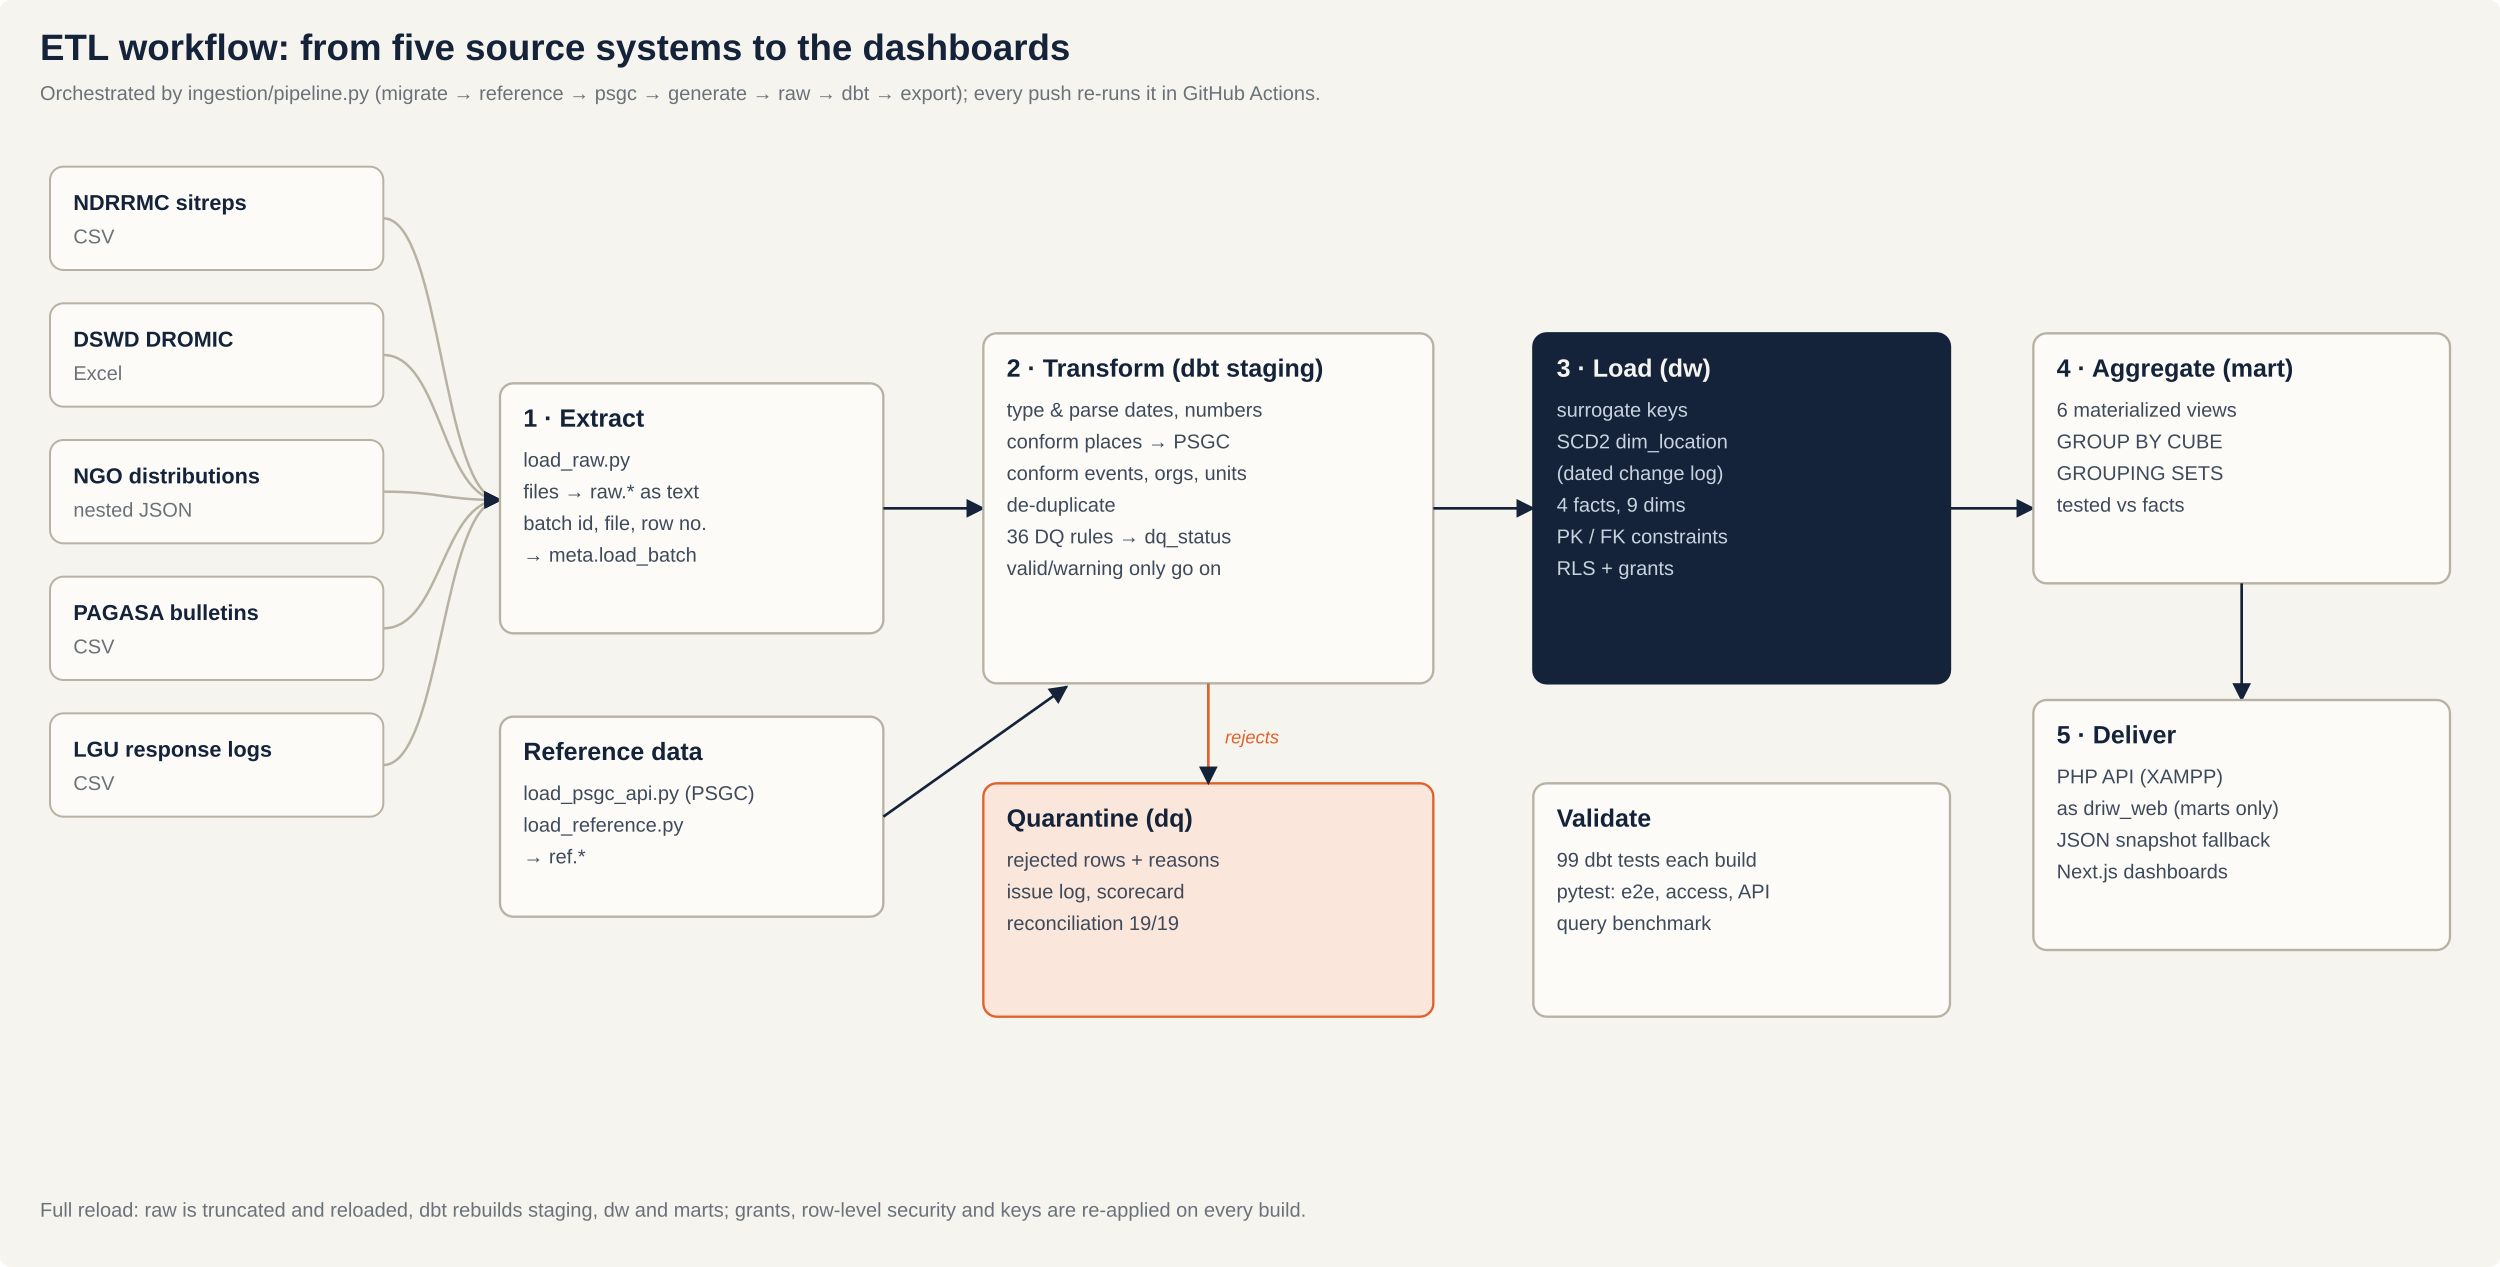
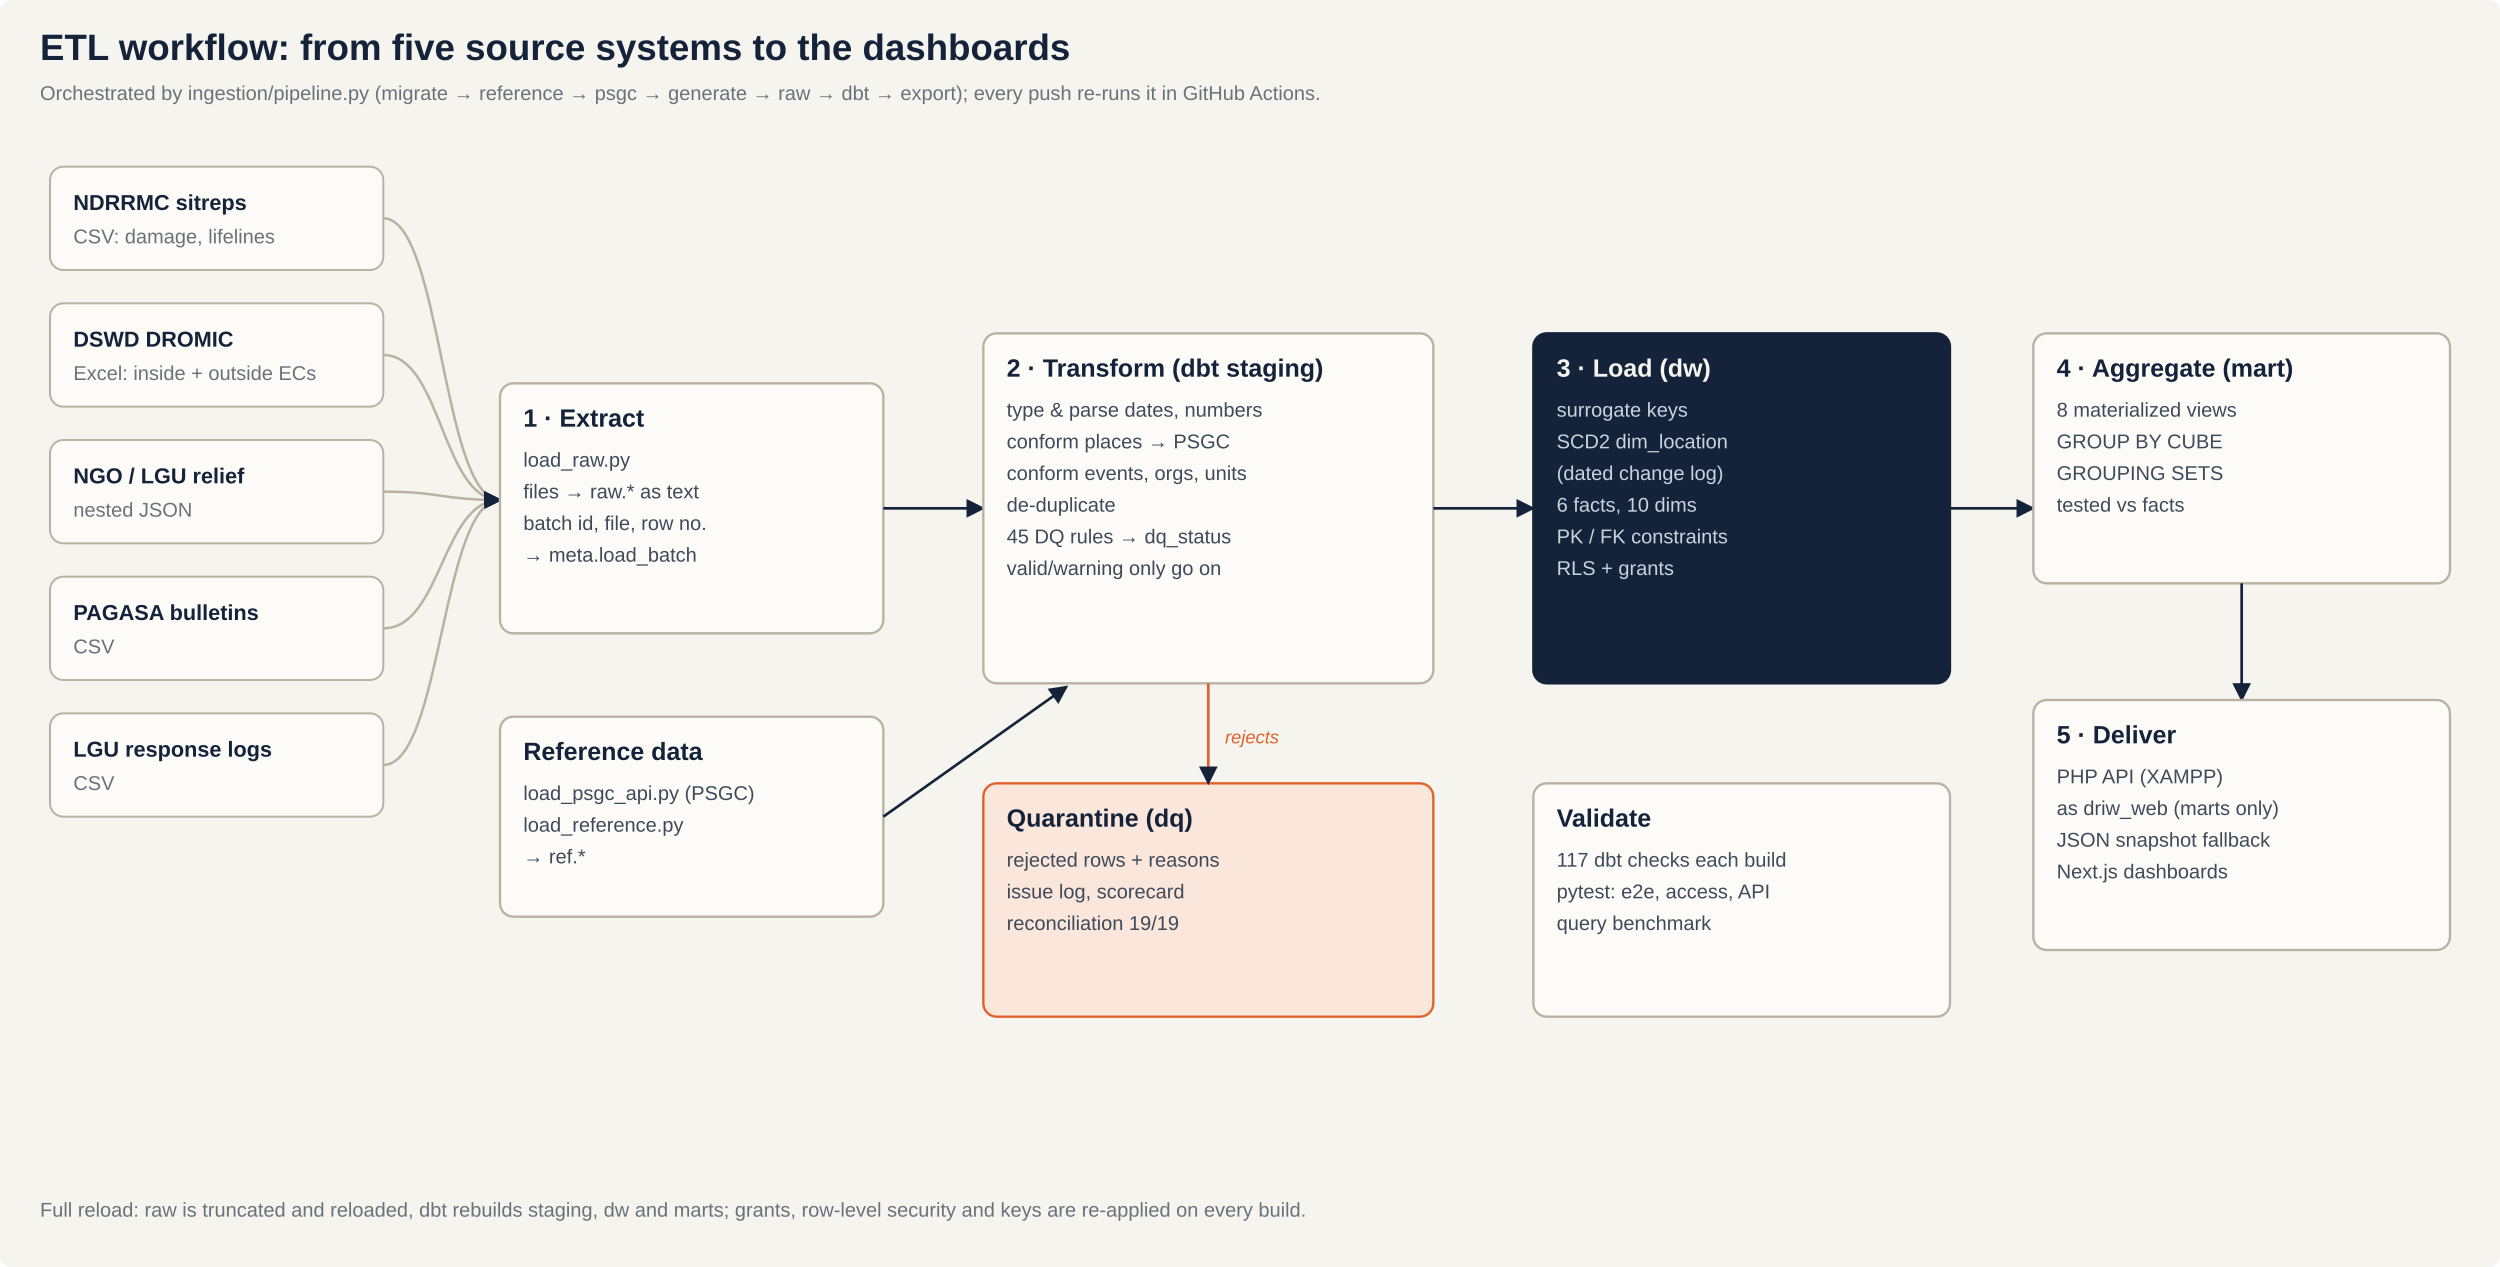
<svg xmlns="http://www.w3.org/2000/svg" width="1500" height="760" viewBox="0 0 1500 760">
  <defs>
    <marker id="arrow" viewBox="0 0 10 10" refX="9" refY="5" markerWidth="7" markerHeight="7" orient="auto-start-reverse">
      <path d="M0,0 L10,5 L0,10 z" fill="#14233A" />
    </marker>
  </defs>
  <rect x="0" y="0" width="1500" height="760" rx="8" fill="#F6F4EF" stroke="#F6F4EF" stroke-width="1.2" />
  <text x="24" y="36" font-family="Arial, Helvetica, sans-serif" font-size="22" fill="#14233A" text-anchor="start" font-weight="700">ETL workflow: from five source systems to the dashboards</text>
  <text x="24" y="60" font-family="Arial, Helvetica, sans-serif" font-size="12" fill="#6A7179" text-anchor="start">Orchestrated by ingestion/pipeline.py (migrate → reference → psgc → generate → raw → dbt → export); every push re-runs it in GitHub Actions.</text>
  <rect x="30" y="100" width="200" height="62" rx="8" fill="#FCFBF8" stroke="#B8B2A3" stroke-width="1.2" />
  <text x="44" y="126" font-family="Arial, Helvetica, sans-serif" font-size="13" fill="#14233A" text-anchor="start" font-weight="700">NDRRMC sitreps</text>
-   <text x="44" y="146" font-family="Arial, Helvetica, sans-serif" font-size="12" fill="#6A7179" text-anchor="start">CSV</text>
+   <text x="44" y="146" font-family="Arial, Helvetica, sans-serif" font-size="12" fill="#6A7179" text-anchor="start">CSV: damage, lifelines</text>
  <path d="M230,131 C265.0,131 265.0,300 300,300" fill="none" stroke="#B8B2A3" stroke-width="1.5" marker-end="url(#arrow)" />
  <rect x="30" y="182" width="200" height="62" rx="8" fill="#FCFBF8" stroke="#B8B2A3" stroke-width="1.2" />
  <text x="44" y="208" font-family="Arial, Helvetica, sans-serif" font-size="13" fill="#14233A" text-anchor="start" font-weight="700">DSWD DROMIC</text>
-   <text x="44" y="228" font-family="Arial, Helvetica, sans-serif" font-size="12" fill="#6A7179" text-anchor="start">Excel</text>
+   <text x="44" y="228" font-family="Arial, Helvetica, sans-serif" font-size="12" fill="#6A7179" text-anchor="start">Excel: inside + outside ECs</text>
  <path d="M230,213 C265.0,213 265.0,300 300,300" fill="none" stroke="#B8B2A3" stroke-width="1.5" marker-end="url(#arrow)" />
  <rect x="30" y="264" width="200" height="62" rx="8" fill="#FCFBF8" stroke="#B8B2A3" stroke-width="1.2" />
-   <text x="44" y="290" font-family="Arial, Helvetica, sans-serif" font-size="13" fill="#14233A" text-anchor="start" font-weight="700">NGO distributions</text>
+   <text x="44" y="290" font-family="Arial, Helvetica, sans-serif" font-size="13" fill="#14233A" text-anchor="start" font-weight="700">NGO / LGU relief</text>
  <text x="44" y="310" font-family="Arial, Helvetica, sans-serif" font-size="12" fill="#6A7179" text-anchor="start">nested JSON</text>
  <path d="M230,295 C265.0,295 265.0,300 300,300" fill="none" stroke="#B8B2A3" stroke-width="1.5" marker-end="url(#arrow)" />
  <rect x="30" y="346" width="200" height="62" rx="8" fill="#FCFBF8" stroke="#B8B2A3" stroke-width="1.2" />
  <text x="44" y="372" font-family="Arial, Helvetica, sans-serif" font-size="13" fill="#14233A" text-anchor="start" font-weight="700">PAGASA bulletins</text>
  <text x="44" y="392" font-family="Arial, Helvetica, sans-serif" font-size="12" fill="#6A7179" text-anchor="start">CSV</text>
  <path d="M230,377 C265.0,377 265.0,300 300,300" fill="none" stroke="#B8B2A3" stroke-width="1.5" marker-end="url(#arrow)" />
  <rect x="30" y="428" width="200" height="62" rx="8" fill="#FCFBF8" stroke="#B8B2A3" stroke-width="1.2" />
  <text x="44" y="454" font-family="Arial, Helvetica, sans-serif" font-size="13" fill="#14233A" text-anchor="start" font-weight="700">LGU response logs</text>
  <text x="44" y="474" font-family="Arial, Helvetica, sans-serif" font-size="12" fill="#6A7179" text-anchor="start">CSV</text>
  <path d="M230,459 C265.0,459 265.0,300 300,300" fill="none" stroke="#B8B2A3" stroke-width="1.5" marker-end="url(#arrow)" />
  <rect x="300" y="230" width="230" height="150" rx="8" fill="#FCFBF8" stroke="#B8B2A3" stroke-width="1.4" />
  <text x="314" y="256" font-family="Arial, Helvetica, sans-serif" font-size="15" fill="#14233A" text-anchor="start" font-weight="700">1 · Extract</text>
  <text x="314" y="280" font-family="Arial, Helvetica, sans-serif" font-size="12" fill="#3E4A5A" text-anchor="start">load_raw.py</text>
  <text x="314" y="299" font-family="Arial, Helvetica, sans-serif" font-size="12" fill="#3E4A5A" text-anchor="start">files → raw.* as text</text>
  <text x="314" y="318" font-family="Arial, Helvetica, sans-serif" font-size="12" fill="#3E4A5A" text-anchor="start">batch id, file, row no.</text>
  <text x="314" y="337" font-family="Arial, Helvetica, sans-serif" font-size="12" fill="#3E4A5A" text-anchor="start">→ meta.load_batch</text>
  <rect x="300" y="430" width="230" height="120" rx="8" fill="#FCFBF8" stroke="#B8B2A3" stroke-width="1.4" />
  <text x="314" y="456" font-family="Arial, Helvetica, sans-serif" font-size="15" fill="#14233A" text-anchor="start" font-weight="700">Reference data</text>
  <text x="314" y="480" font-family="Arial, Helvetica, sans-serif" font-size="12" fill="#3E4A5A" text-anchor="start">load_psgc_api.py (PSGC)</text>
  <text x="314" y="499" font-family="Arial, Helvetica, sans-serif" font-size="12" fill="#3E4A5A" text-anchor="start">load_reference.py</text>
  <text x="314" y="518" font-family="Arial, Helvetica, sans-serif" font-size="12" fill="#3E4A5A" text-anchor="start">→ ref.*</text>
  <line x1="530" y1="305" x2="590" y2="305" stroke="#14233A" stroke-width="1.6" marker-end="url(#arrow)" />
  <line x1="530" y1="490" x2="640" y2="412" stroke="#14233A" stroke-width="1.6" marker-end="url(#arrow)" />
  <rect x="590" y="200" width="270" height="210" rx="8" fill="#FCFBF8" stroke="#B8B2A3" stroke-width="1.4" />
  <text x="604" y="226" font-family="Arial, Helvetica, sans-serif" font-size="15" fill="#14233A" text-anchor="start" font-weight="700">2 · Transform (dbt staging)</text>
  <text x="604" y="250" font-family="Arial, Helvetica, sans-serif" font-size="12" fill="#3E4A5A" text-anchor="start">type &amp; parse dates, numbers</text>
  <text x="604" y="269" font-family="Arial, Helvetica, sans-serif" font-size="12" fill="#3E4A5A" text-anchor="start">conform places → PSGC</text>
  <text x="604" y="288" font-family="Arial, Helvetica, sans-serif" font-size="12" fill="#3E4A5A" text-anchor="start">conform events, orgs, units</text>
  <text x="604" y="307" font-family="Arial, Helvetica, sans-serif" font-size="12" fill="#3E4A5A" text-anchor="start">de-duplicate</text>
-   <text x="604" y="326" font-family="Arial, Helvetica, sans-serif" font-size="12" fill="#3E4A5A" text-anchor="start">36 DQ rules → dq_status</text>
+   <text x="604" y="326" font-family="Arial, Helvetica, sans-serif" font-size="12" fill="#3E4A5A" text-anchor="start">45 DQ rules → dq_status</text>
  <text x="604" y="345" font-family="Arial, Helvetica, sans-serif" font-size="12" fill="#3E4A5A" text-anchor="start">valid/warning only go on</text>
  <rect x="590" y="470" width="270" height="140" rx="8" fill="#FBE6DC" stroke="#E0612A" stroke-width="1.4" />
  <text x="604" y="496" font-family="Arial, Helvetica, sans-serif" font-size="15" fill="#14233A" text-anchor="start" font-weight="700">Quarantine (dq)</text>
  <text x="604" y="520" font-family="Arial, Helvetica, sans-serif" font-size="12" fill="#3E4A5A" text-anchor="start">rejected rows + reasons</text>
  <text x="604" y="539" font-family="Arial, Helvetica, sans-serif" font-size="12" fill="#3E4A5A" text-anchor="start">issue log, scorecard</text>
  <text x="604" y="558" font-family="Arial, Helvetica, sans-serif" font-size="12" fill="#3E4A5A" text-anchor="start">reconciliation 19/19</text>
  <line x1="725" y1="410" x2="725" y2="470" stroke="#E0612A" stroke-width="1.6" marker-end="url(#arrow)" />
  <text x="735" y="446" font-family="Arial, Helvetica, sans-serif" font-size="11" fill="#E0612A" text-anchor="start" font-style="italic">rejects</text>
  <line x1="860" y1="305" x2="920" y2="305" stroke="#14233A" stroke-width="1.6" marker-end="url(#arrow)" />
  <rect x="920" y="200" width="250" height="210" rx="8" fill="#14233A" stroke="#14233A" stroke-width="1.4" />
  <text x="934" y="226" font-family="Arial, Helvetica, sans-serif" font-size="15" fill="#F6F4EF" text-anchor="start" font-weight="700">3 · Load (dw)</text>
  <text x="934" y="250" font-family="Arial, Helvetica, sans-serif" font-size="12" fill="#C9D3DE" text-anchor="start">surrogate keys</text>
  <text x="934" y="269" font-family="Arial, Helvetica, sans-serif" font-size="12" fill="#C9D3DE" text-anchor="start">SCD2 dim_location</text>
  <text x="934" y="288" font-family="Arial, Helvetica, sans-serif" font-size="12" fill="#C9D3DE" text-anchor="start">(dated change log)</text>
-   <text x="934" y="307" font-family="Arial, Helvetica, sans-serif" font-size="12" fill="#C9D3DE" text-anchor="start">4 facts, 9 dims</text>
+   <text x="934" y="307" font-family="Arial, Helvetica, sans-serif" font-size="12" fill="#C9D3DE" text-anchor="start">6 facts, 10 dims</text>
  <text x="934" y="326" font-family="Arial, Helvetica, sans-serif" font-size="12" fill="#C9D3DE" text-anchor="start">PK / FK constraints</text>
  <text x="934" y="345" font-family="Arial, Helvetica, sans-serif" font-size="12" fill="#C9D3DE" text-anchor="start">RLS + grants</text>
  <line x1="1170" y1="305" x2="1220" y2="305" stroke="#14233A" stroke-width="1.6" marker-end="url(#arrow)" />
  <rect x="1220" y="200" width="250" height="150" rx="8" fill="#FCFBF8" stroke="#B8B2A3" stroke-width="1.4" />
  <text x="1234" y="226" font-family="Arial, Helvetica, sans-serif" font-size="15" fill="#14233A" text-anchor="start" font-weight="700">4 · Aggregate (mart)</text>
-   <text x="1234" y="250" font-family="Arial, Helvetica, sans-serif" font-size="12" fill="#3E4A5A" text-anchor="start">6 materialized views</text>
+   <text x="1234" y="250" font-family="Arial, Helvetica, sans-serif" font-size="12" fill="#3E4A5A" text-anchor="start">8 materialized views</text>
  <text x="1234" y="269" font-family="Arial, Helvetica, sans-serif" font-size="12" fill="#3E4A5A" text-anchor="start">GROUP BY CUBE</text>
  <text x="1234" y="288" font-family="Arial, Helvetica, sans-serif" font-size="12" fill="#3E4A5A" text-anchor="start">GROUPING SETS</text>
  <text x="1234" y="307" font-family="Arial, Helvetica, sans-serif" font-size="12" fill="#3E4A5A" text-anchor="start">tested vs facts</text>
  <line x1="1345" y1="350" x2="1345" y2="420" stroke="#14233A" stroke-width="1.6" marker-end="url(#arrow)" />
  <rect x="1220" y="420" width="250" height="150" rx="8" fill="#FCFBF8" stroke="#B8B2A3" stroke-width="1.4" />
  <text x="1234" y="446" font-family="Arial, Helvetica, sans-serif" font-size="15" fill="#14233A" text-anchor="start" font-weight="700">5 · Deliver</text>
  <text x="1234" y="470" font-family="Arial, Helvetica, sans-serif" font-size="12" fill="#3E4A5A" text-anchor="start">PHP API (XAMPP)</text>
  <text x="1234" y="489" font-family="Arial, Helvetica, sans-serif" font-size="12" fill="#3E4A5A" text-anchor="start">as driw_web (marts only)</text>
  <text x="1234" y="508" font-family="Arial, Helvetica, sans-serif" font-size="12" fill="#3E4A5A" text-anchor="start">JSON snapshot fallback</text>
  <text x="1234" y="527" font-family="Arial, Helvetica, sans-serif" font-size="12" fill="#3E4A5A" text-anchor="start">Next.js dashboards</text>
  <rect x="920" y="470" width="250" height="140" rx="8" fill="#FCFBF8" stroke="#B8B2A3" stroke-width="1.4" />
  <text x="934" y="496" font-family="Arial, Helvetica, sans-serif" font-size="15" fill="#14233A" text-anchor="start" font-weight="700">Validate</text>
-   <text x="934" y="520" font-family="Arial, Helvetica, sans-serif" font-size="12" fill="#3E4A5A" text-anchor="start">99 dbt tests each build</text>
+   <text x="934" y="520" font-family="Arial, Helvetica, sans-serif" font-size="12" fill="#3E4A5A" text-anchor="start">117 dbt checks each build</text>
  <text x="934" y="539" font-family="Arial, Helvetica, sans-serif" font-size="12" fill="#3E4A5A" text-anchor="start">pytest: e2e, access, API</text>
  <text x="934" y="558" font-family="Arial, Helvetica, sans-serif" font-size="12" fill="#3E4A5A" text-anchor="start">query benchmark</text>
  <text x="24" y="730" font-family="Arial, Helvetica, sans-serif" font-size="12" fill="#6A7179" text-anchor="start">Full reload: raw is truncated and reloaded, dbt rebuilds staging, dw and marts; grants, row-level security and keys are re-applied on every build.</text>
</svg>
